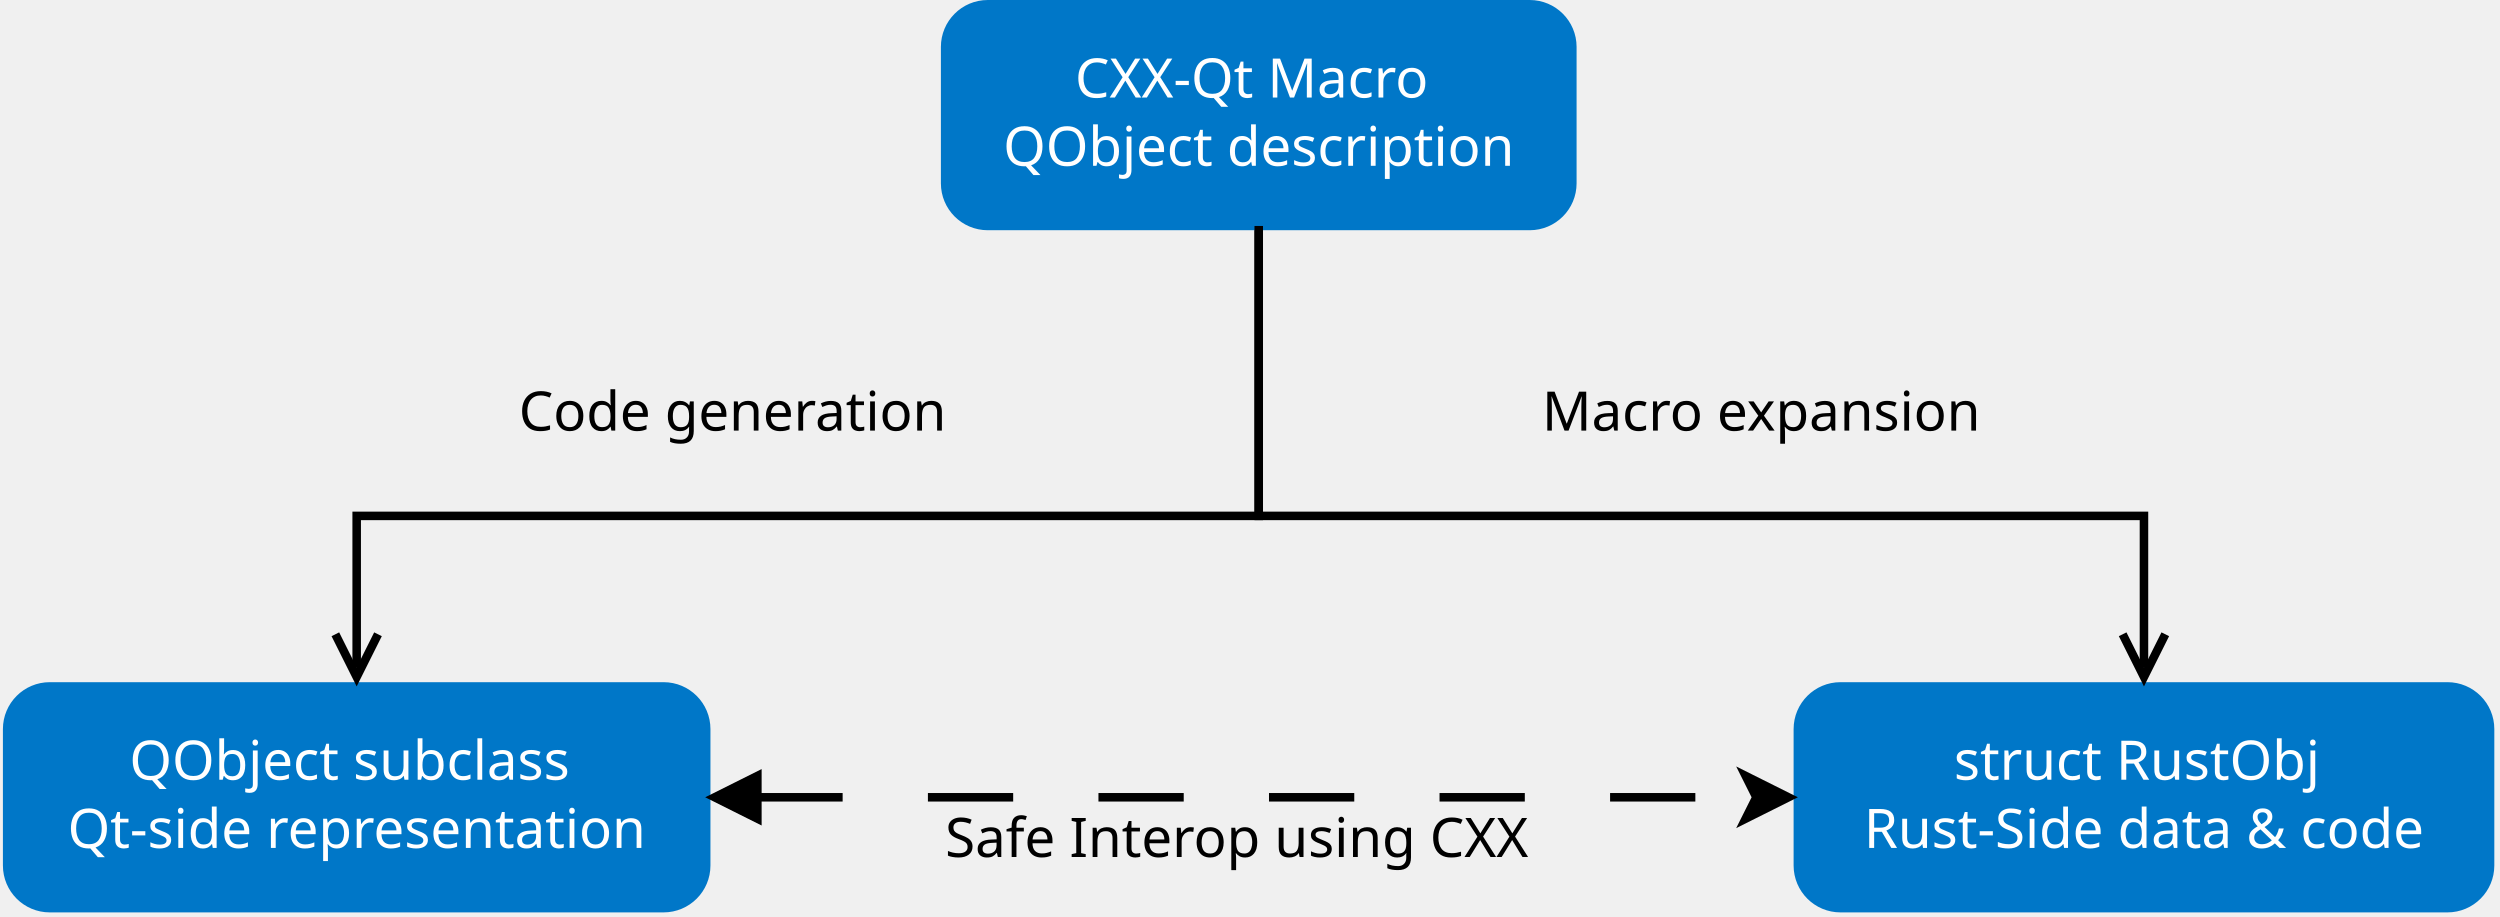
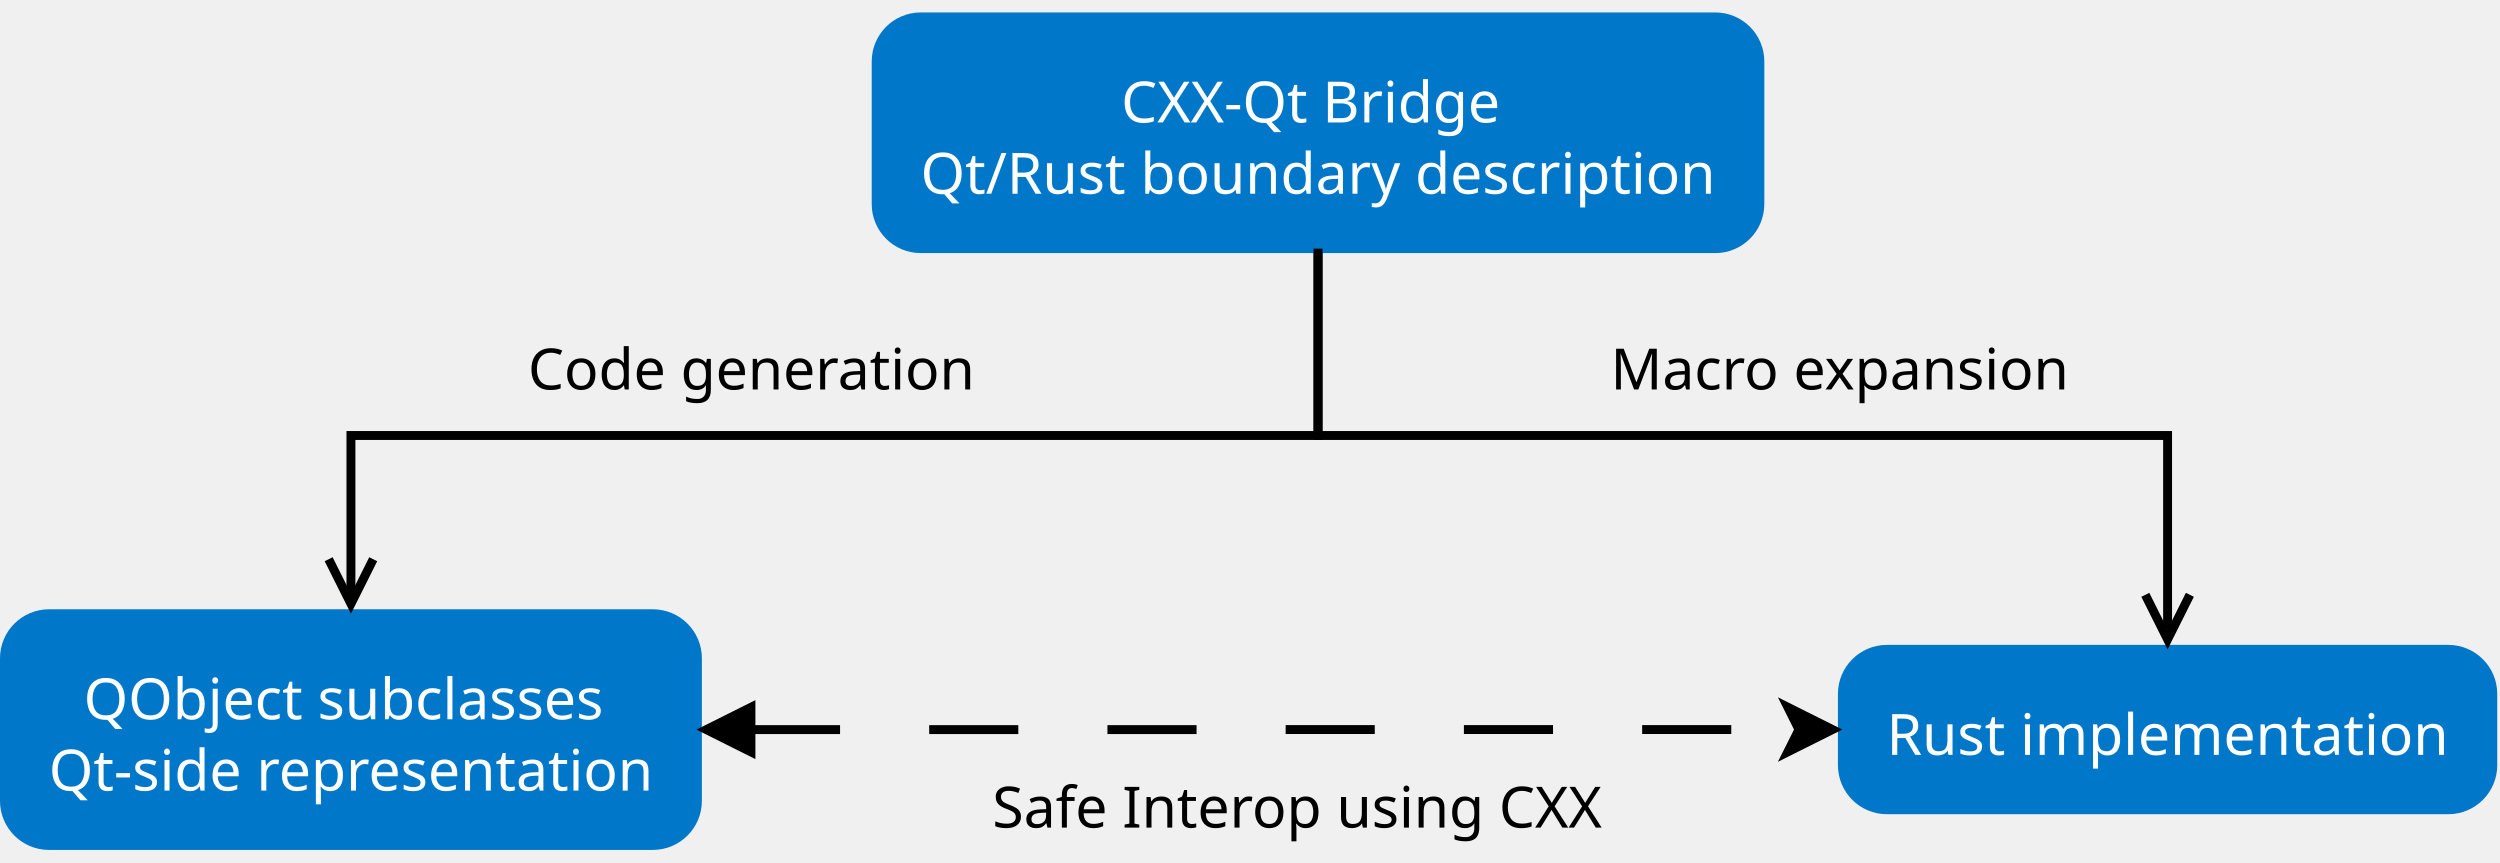
- <svg xmlns="http://www.w3.org/2000/svg" width="30cm" height="11cm" viewBox="459 199 585 215">
-   <g id="Background">
-     <g>
-       <rect style="fill: #0077c8; fill-opacity: 1; stroke-opacity: 1; stroke-width: 2; stroke: #0077c8" x="680" y="200" width="147.1" height="52" rx="10" ry="10" />
-       <text font-size="12.8" style="fill: #ffffff; fill-opacity: 1; stroke: none;text-anchor:middle;font-family:sans-serif;font-style:normal;font-weight:normal" x="753.55" y="221.881">
-         <tspan x="753.55" y="221.881">CXX-Qt Macro</tspan>
-         <tspan x="753.55" y="237.881">QObject description</tspan>
-       </text>
-     </g>
-     <g>
-       <rect style="fill: #0077c8; fill-opacity: 1; stroke-opacity: 1; stroke-width: 2; stroke: #0077c8" x="880" y="360" width="162.35" height="52" rx="10" ry="10" />
-       <text font-size="12.8" style="fill: #ffffff; fill-opacity: 1; stroke: none;text-anchor:middle;font-family:sans-serif;font-style:normal;font-weight:normal" x="961.175" y="381.881">
-         <tspan x="961.175" y="381.881">struct RustObj</tspan>
-         <tspan x="961.175" y="397.881">Rust-Side data &amp; code</tspan>
-       </text>
-     </g>
-     <g>
-       <rect style="fill: #0077c8; fill-opacity: 1; stroke-opacity: 1; stroke-width: 2; stroke: #0077c8" x="460" y="360" width="163.95" height="52" rx="10" ry="10" />
-       <text font-size="12.8" style="fill: #ffffff; fill-opacity: 1; stroke: none;text-anchor:middle;font-family:sans-serif;font-style:normal;font-weight:normal" x="541.975" y="381.881">
-         <tspan x="541.975" y="381.881">QObject subclass</tspan>
-         <tspan x="541.975" y="397.881">Qt-side representation</tspan>
-       </text>
-     </g>
-     <g>
-       <polyline style="fill: none; stroke-opacity: 1; stroke-width: 2; stroke-dasharray: 20; stroke: #000000" points="635.955,386 752.478,386 752.478,386 870.264,386 " />
-       <polygon style="fill: #000000; fill-opacity: 1; stroke-opacity: 1; stroke-width: 2; stroke: #000000" fill-rule="evenodd" points="635.955,381 625.955,386 635.955,391 " />
-       <polygon style="fill: #000000; fill-opacity: 1; stroke-opacity: 1; stroke-width: 2; stroke: #000000" fill-rule="evenodd" points="877.764,386 867.764,391 870.264,386 867.764,381 " />
-     </g>
-     <g>
-       <polyline style="fill: none; stroke-opacity: 1; stroke-width: 2; stroke: #000000" points="753.55,252 753.55,320 961.175,320 961.175,355.528 " />
-       <polyline style="fill: none; stroke-opacity: 1; stroke-width: 2; stroke: #000000" points="956.175,347.764 961.175,357.764 966.175,347.764 " />
-     </g>
-     <g>
-       <polyline style="fill: none; stroke-opacity: 1; stroke-width: 2; stroke: #000000" points="753.55,253 753.55,320 541.975,320 541.975,355.528 " />
-       <polyline style="fill: none; stroke-opacity: 1; stroke-width: 2; stroke: #000000" points="536.975,347.764 541.975,357.764 546.975,347.764 " />
-     </g>
-     <text font-size="12.8" style="fill: #000000; fill-opacity: 1; stroke: none;text-anchor:start;font-family:sans-serif;font-style:normal;font-weight:normal" x="680" y="400">
-       <tspan x="680" y="400">Safe Interop using CXX</tspan>
-     </text>
-     <text font-size="12.8" style="fill: #000000; fill-opacity: 1; stroke: none;text-anchor:start;font-family:sans-serif;font-style:normal;font-weight:normal" x="820" y="300">
-       <tspan x="820" y="300">Macro expansion</tspan>
-     </text>
-     <text font-size="12.8" style="fill: #000000; fill-opacity: 1; stroke: none;text-anchor:start;font-family:sans-serif;font-style:normal;font-weight:normal" x="580" y="300">
-       <tspan x="580" y="300">Code generation</tspan>
+ <svg xmlns="http://www.w3.org/2000/svg" width="29cm" height="10cm" viewBox="459 225 561 188">
+   <g>
+     <rect style="fill: #0077c8" x="655.614" y="226.068" width="198.3" height="52" rx="10" ry="10" />
+     <rect style="fill: none; fill-opacity:0; stroke-width: 2; stroke: #0077c8" x="655.614" y="226.068" width="198.3" height="52" rx="10" ry="10" />
+     <text font-size="12.8" style="fill: #ffffff;text-anchor:middle;font-family:sans-serif;font-style:normal;font-weight:normal" x="754.764" y="249.751">
+       <tspan x="754.764" y="249.751">CXX-Qt Bridge</tspan>
+       <tspan x="754.764" y="265.751">Qt/Rust boundary description</tspan>
    </text>
  </g>
+   <g>
+     <rect style="fill: #0077c8" x="872.432" y="367.988" width="145.95" height="36" rx="10" ry="10" />
+     <rect style="fill: none; fill-opacity:0; stroke-width: 2; stroke: #0077c8" x="872.432" y="367.988" width="145.95" height="36" rx="10" ry="10" />
+     <text font-size="12.8" style="fill: #ffffff;text-anchor:middle;font-family:sans-serif;font-style:normal;font-weight:normal" x="945.407" y="391.672">
+       <tspan x="945.407" y="391.672">Rust implementation</tspan>
+     </text>
+   </g>
+   <g>
+     <rect style="fill: #0077c8" x="460" y="360" width="155.5" height="52" rx="10" ry="10" />
+     <rect style="fill: none; fill-opacity:0; stroke-width: 2; stroke: #0077c8" x="460" y="360" width="155.5" height="52" rx="10" ry="10" />
+     <text font-size="12.8" style="fill: #ffffff;text-anchor:middle;font-family:sans-serif;font-style:normal;font-weight:normal" x="537.75" y="383.683">
+       <tspan x="537.75" y="383.683">QObject subclasses</tspan>
+       <tspan x="537.75" y="399.683">Qt-side representation</tspan>
+     </text>
+   </g>
+   <g>
+     <polyline style="fill: none; fill-opacity:0; stroke-width: 2; stroke-dasharray: 20; stroke: #000000" points="627.51,386 744.471,386 744.471,385.988 862.696,385.988 " />
+     <polygon style="fill: #000000" points="627.51,381 617.51,386 627.51,391 " />
+     <polygon style="fill: none; fill-opacity:0; stroke-width: 2; stroke: #000000" points="627.51,381 617.51,386 627.51,391 " />
+     <polygon style="fill: #000000" points="870.196,385.988 860.196,390.988 862.696,385.988 860.196,380.988 " />
+     <polygon style="fill: none; fill-opacity:0; stroke-width: 2; stroke: #000000" points="870.196,385.988 860.196,390.988 862.696,385.988 860.196,380.988 " />
+   </g>
+   <g>
+     <polyline style="fill: none; fill-opacity:0; stroke-width: 2; stroke: #000000" points="754.764,278.068 754.764,320 945.407,320 945.407,363.516 " />
+     <polyline style="fill: none; fill-opacity:0; stroke-width: 2; stroke: #000000" points="940.407,355.752 945.407,365.752 950.407,355.752 " />
+   </g>
+   <g>
+     <polyline style="fill: none; fill-opacity:0; stroke-width: 2; stroke: #000000" points="754.764,279.035 754.764,320 537.75,320 537.75,355.528 " />
+     <polyline style="fill: none; fill-opacity:0; stroke-width: 2; stroke: #000000" points="532.75,347.764 537.75,357.764 542.75,347.764 " />
+   </g>
+   <text font-size="12.8" style="fill: #000000;text-anchor:start;font-family:sans-serif;font-style:normal;font-weight:normal" x="681.682" y="407.988">
+     <tspan x="681.682" y="407.988">Safe Interop using CXX</tspan>
+   </text>
+   <text font-size="12.8" style="fill: #000000;text-anchor:start;font-family:sans-serif;font-style:normal;font-weight:normal" x="820.42" y="309.67">
+     <tspan x="820.42" y="309.67">Macro expansion</tspan>
+   </text>
+   <text font-size="12.8" style="fill: #000000;text-anchor:start;font-family:sans-serif;font-style:normal;font-weight:normal" x="577.477" y="309.67">
+     <tspan x="577.477" y="309.67">Code generation</tspan>
+   </text>
+   <text font-size="12.8" style="fill: #000000;text-anchor:start;font-family:sans-serif;font-style:normal;font-weight:normal" x="754.764" y="252.068">
+     <tspan x="754.764" y="252.068" />
+   </text>
</svg>
